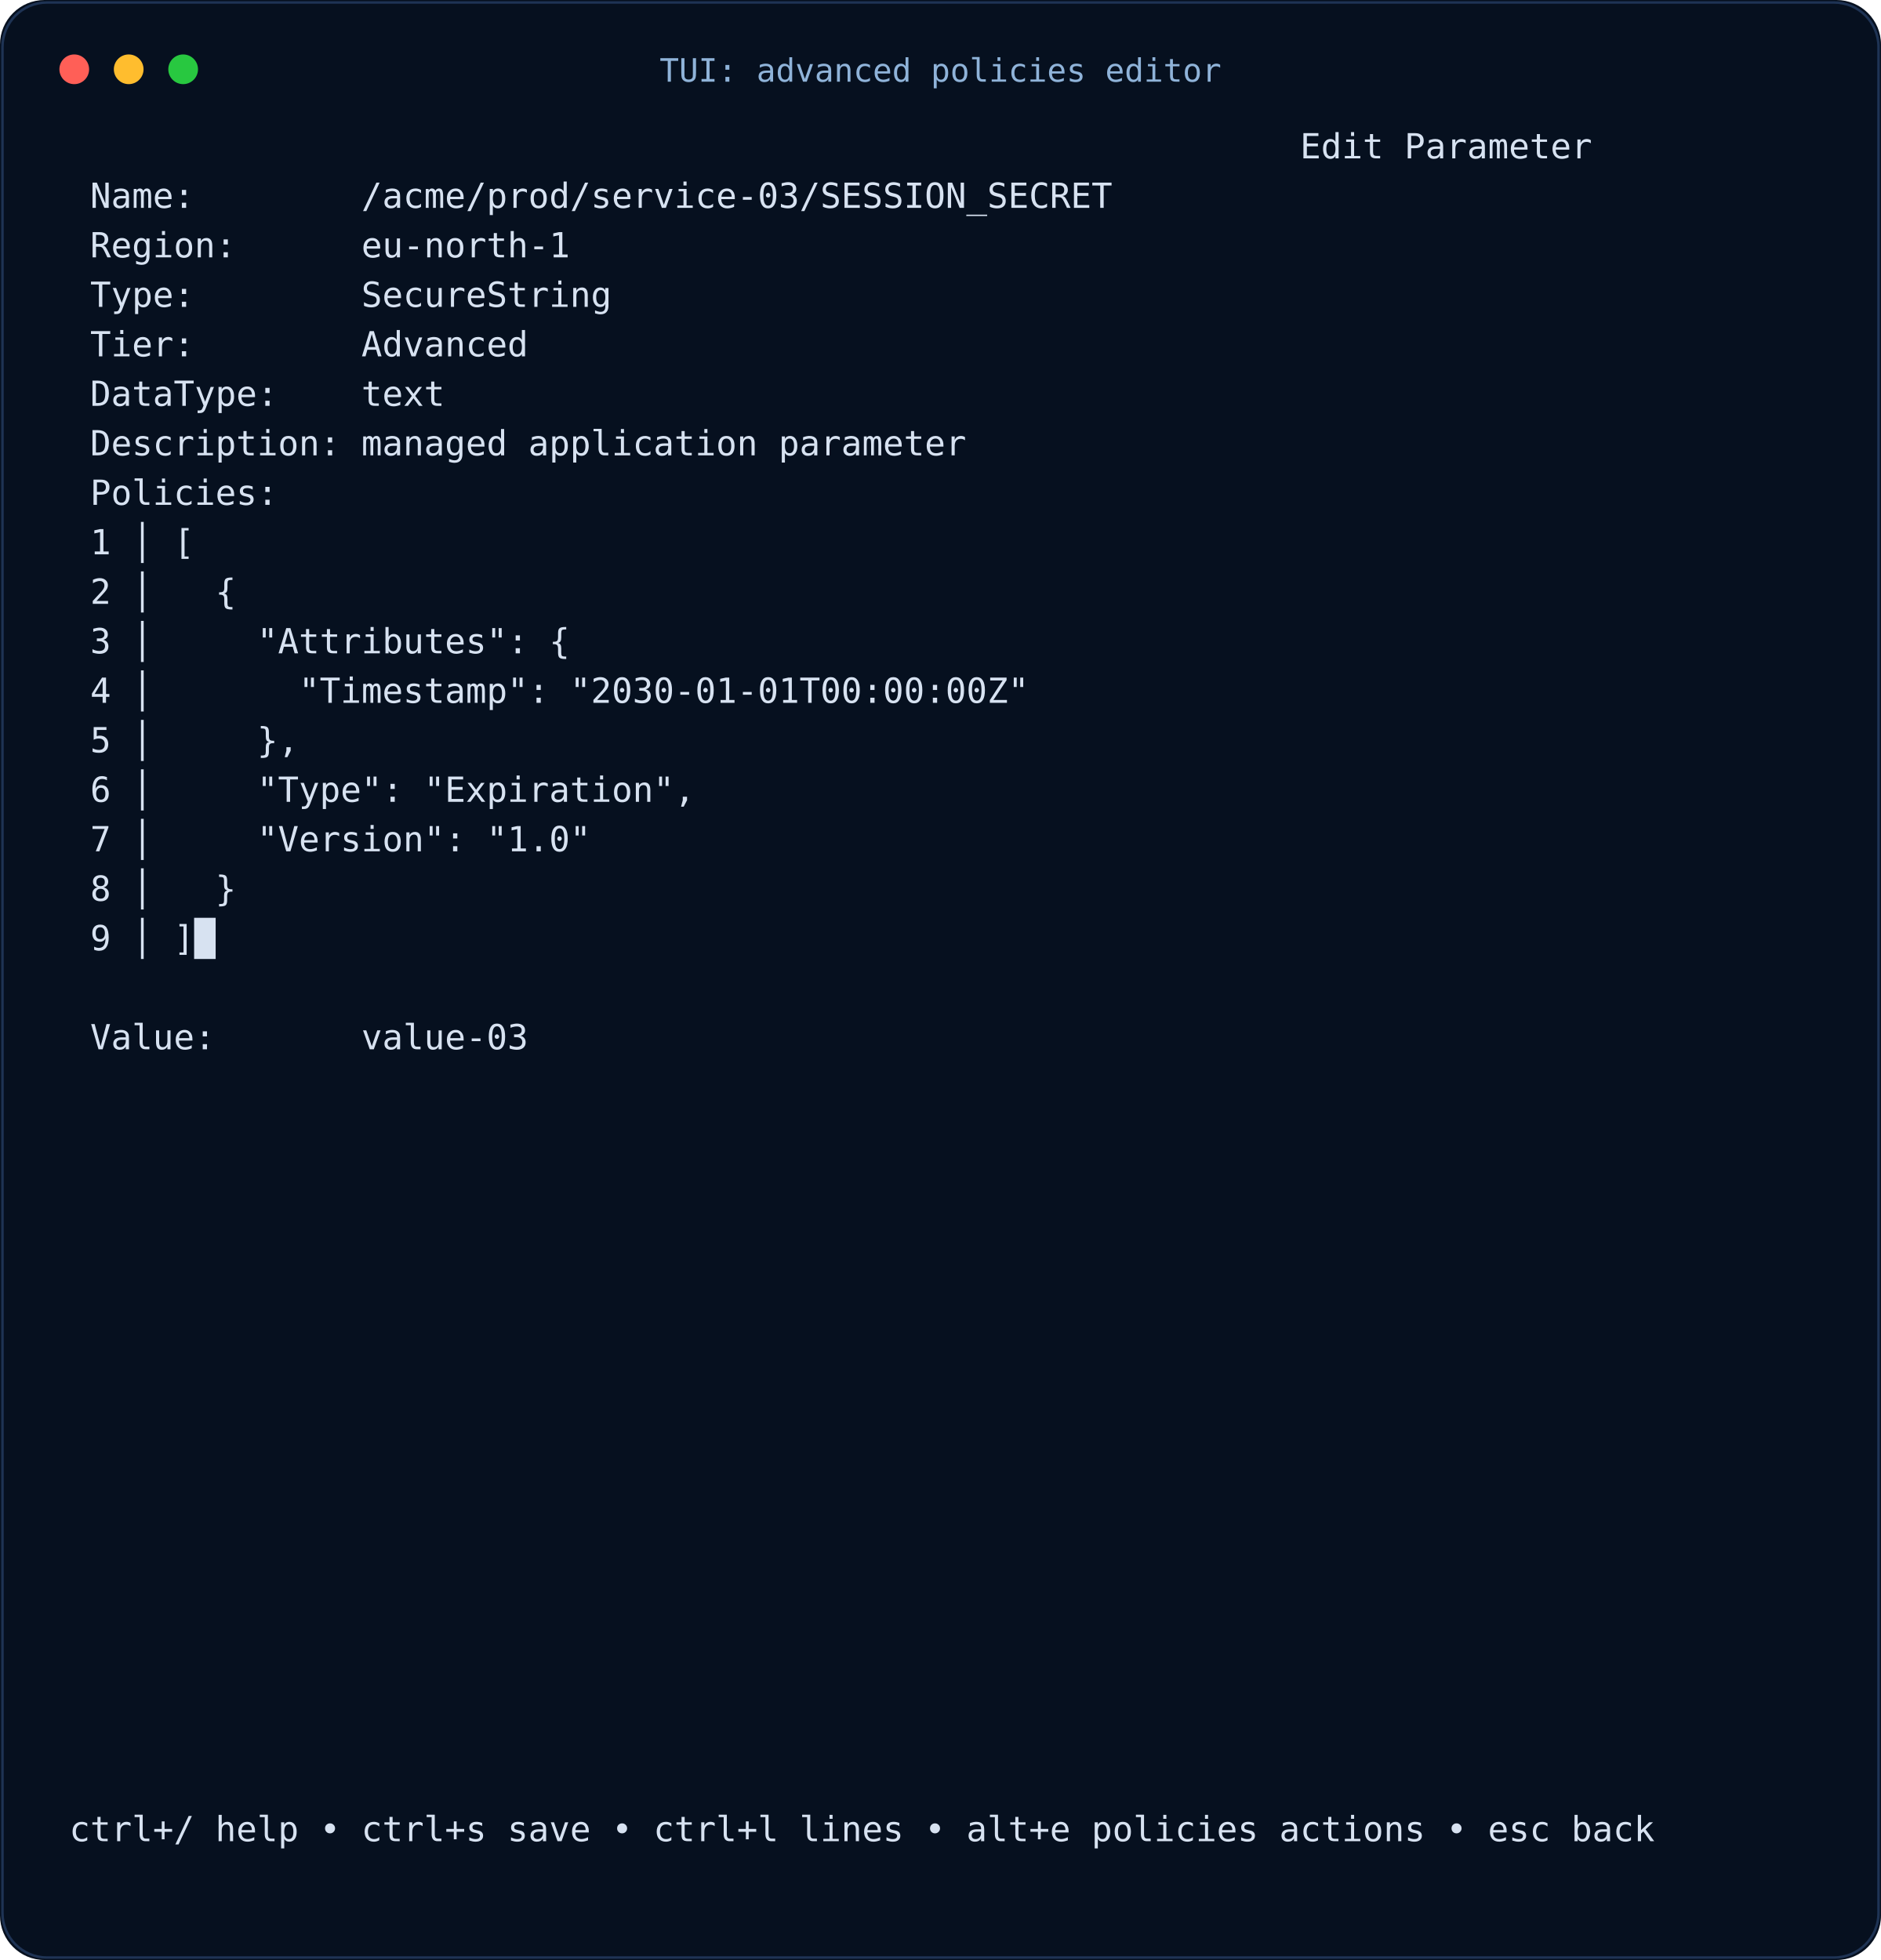
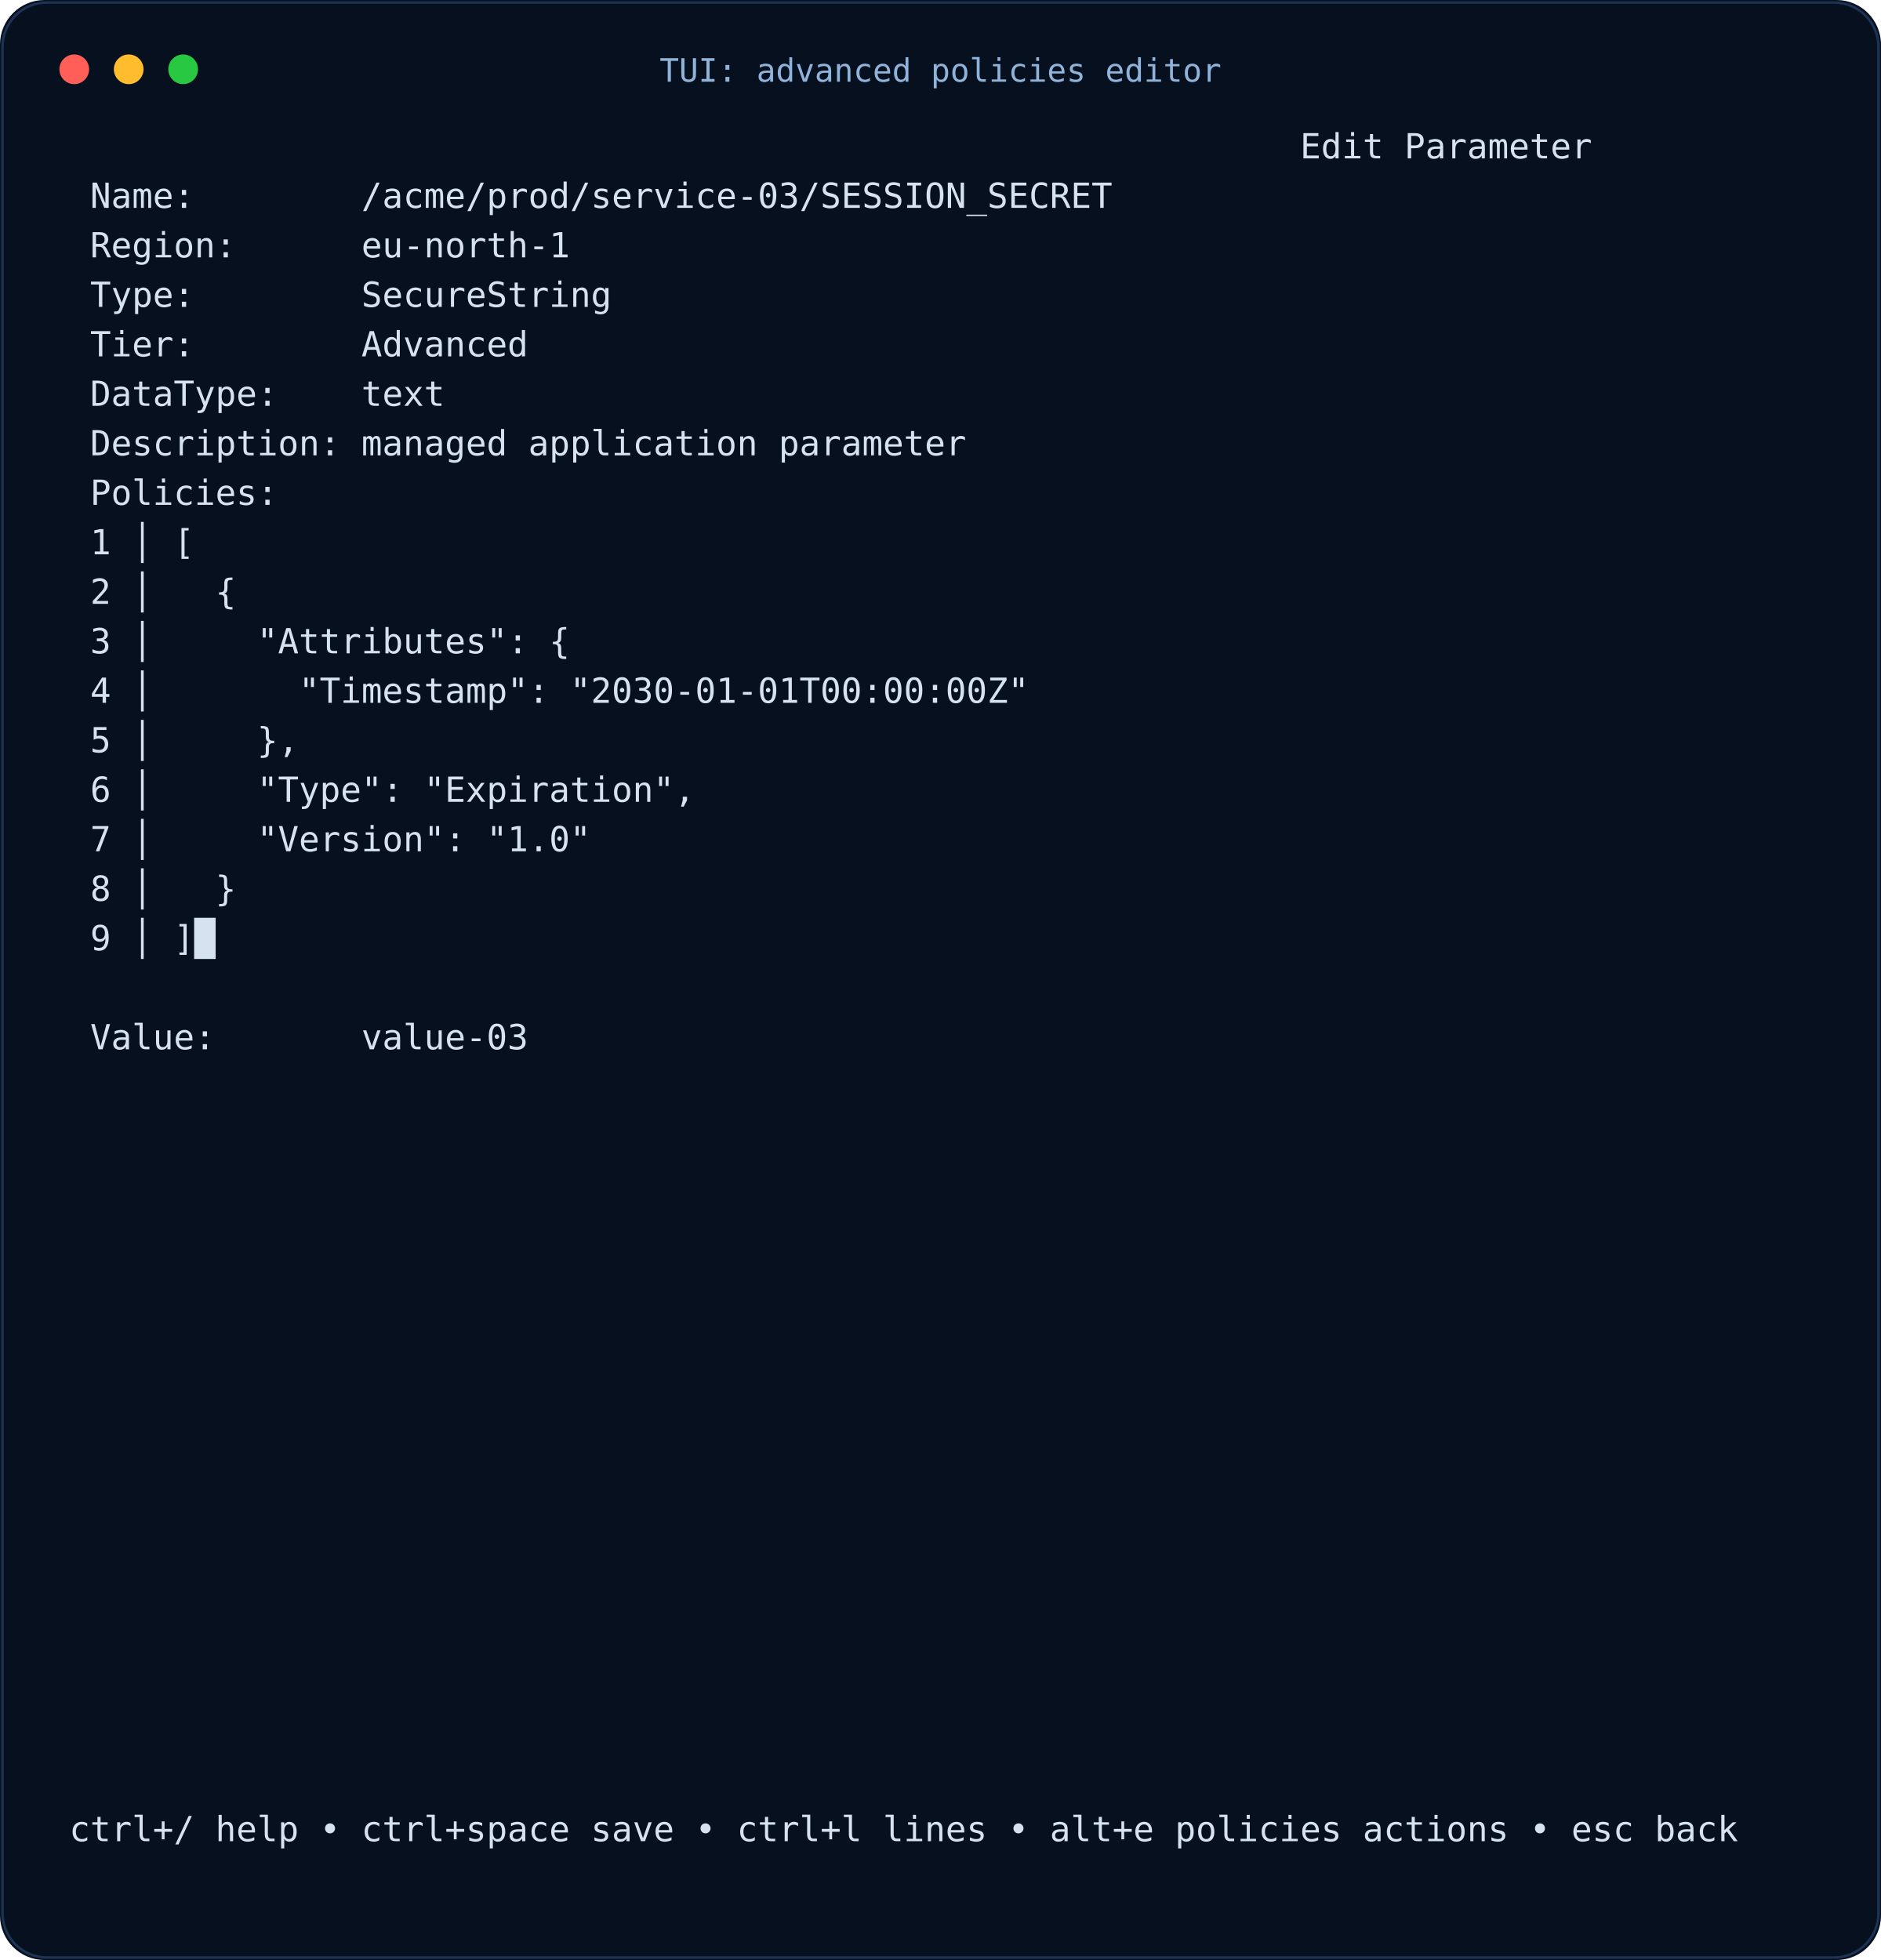
<svg xmlns="http://www.w3.org/2000/svg" width="760" height="792" viewBox="0 0 760 792" role="img" aria-label="TUI: advanced policies editor">
  <rect width="100%" height="100%" rx="18" fill="#06101f" />
  <rect x="1" y="1" width="758" height="790" rx="18" fill="none" stroke="#1e3354" />
  <circle cx="30" cy="28" r="6" fill="#ff5f57" />
  <circle cx="52" cy="28" r="6" fill="#ffbd2e" />
  <circle cx="74" cy="28" r="6" fill="#28c840" />
  <text x="380" y="33" text-anchor="middle" font-family="ui-monospace, SFMono-Regular, Menlo, Consolas, monospace" font-size="13" fill="#8fb3d9">TUI: advanced policies editor</text>
  <g font-family="ui-monospace, SFMono-Regular, Menlo, Consolas, monospace" font-size="14" fill="#d7e2f1">
    <text x="28" y="64" xml:space="preserve">                                                           Edit Parameter</text>
    <text x="28" y="84" xml:space="preserve"> Name:        /acme/prod/service-03/SESSION_SECRET</text>
    <text x="28" y="104" xml:space="preserve"> Region:      eu-north-1</text>
    <text x="28" y="124" xml:space="preserve"> Type:        SecureString</text>
    <text x="28" y="144" xml:space="preserve"> Tier:        Advanced</text>
    <text x="28" y="164" xml:space="preserve"> DataType:    text</text>
    <text x="28" y="184" xml:space="preserve"> Description: managed application parameter</text>
    <text x="28" y="204" xml:space="preserve"> Policies:</text>
    <text x="28" y="224" xml:space="preserve"> 1 │ [</text>
    <text x="28" y="244" xml:space="preserve"> 2 │   {</text>
    <text x="28" y="264" xml:space="preserve"> 3 │     "Attributes": {</text>
    <text x="28" y="284" xml:space="preserve"> 4 │       "Timestamp": "2030-01-01T00:00:00Z"</text>
    <text x="28" y="304" xml:space="preserve"> 5 │     },</text>
    <text x="28" y="324" xml:space="preserve"> 6 │     "Type": "Expiration",</text>
    <text x="28" y="344" xml:space="preserve"> 7 │     "Version": "1.0"</text>
    <text x="28" y="364" xml:space="preserve"> 8 │   }</text>
    <text x="28" y="384" xml:space="preserve"> 9 │ ]█</text>
    <text x="28" y="404" xml:space="preserve" />
    <text x="28" y="424" xml:space="preserve"> Value:       value-03</text>
    <text x="28" y="444" xml:space="preserve" />
    <text x="28" y="464" xml:space="preserve" />
    <text x="28" y="484" xml:space="preserve" />
    <text x="28" y="504" xml:space="preserve" />
    <text x="28" y="524" xml:space="preserve" />
    <text x="28" y="544" xml:space="preserve" />
    <text x="28" y="564" xml:space="preserve" />
    <text x="28" y="584" xml:space="preserve" />
    <text x="28" y="604" xml:space="preserve" />
    <text x="28" y="624" xml:space="preserve" />
    <text x="28" y="644" xml:space="preserve" />
    <text x="28" y="664" xml:space="preserve" />
    <text x="28" y="684" xml:space="preserve" />
    <text x="28" y="704" xml:space="preserve" />
    <text x="28" y="724" xml:space="preserve" />
-     <text x="28" y="744" xml:space="preserve">ctrl+/ help • ctrl+s save • ctrl+l lines • alt+e policies actions • esc back</text>
+     <text x="28" y="744" xml:space="preserve">ctrl+/ help • ctrl+space save • ctrl+l lines • alt+e policies actions • esc back</text>
  </g>
</svg>
